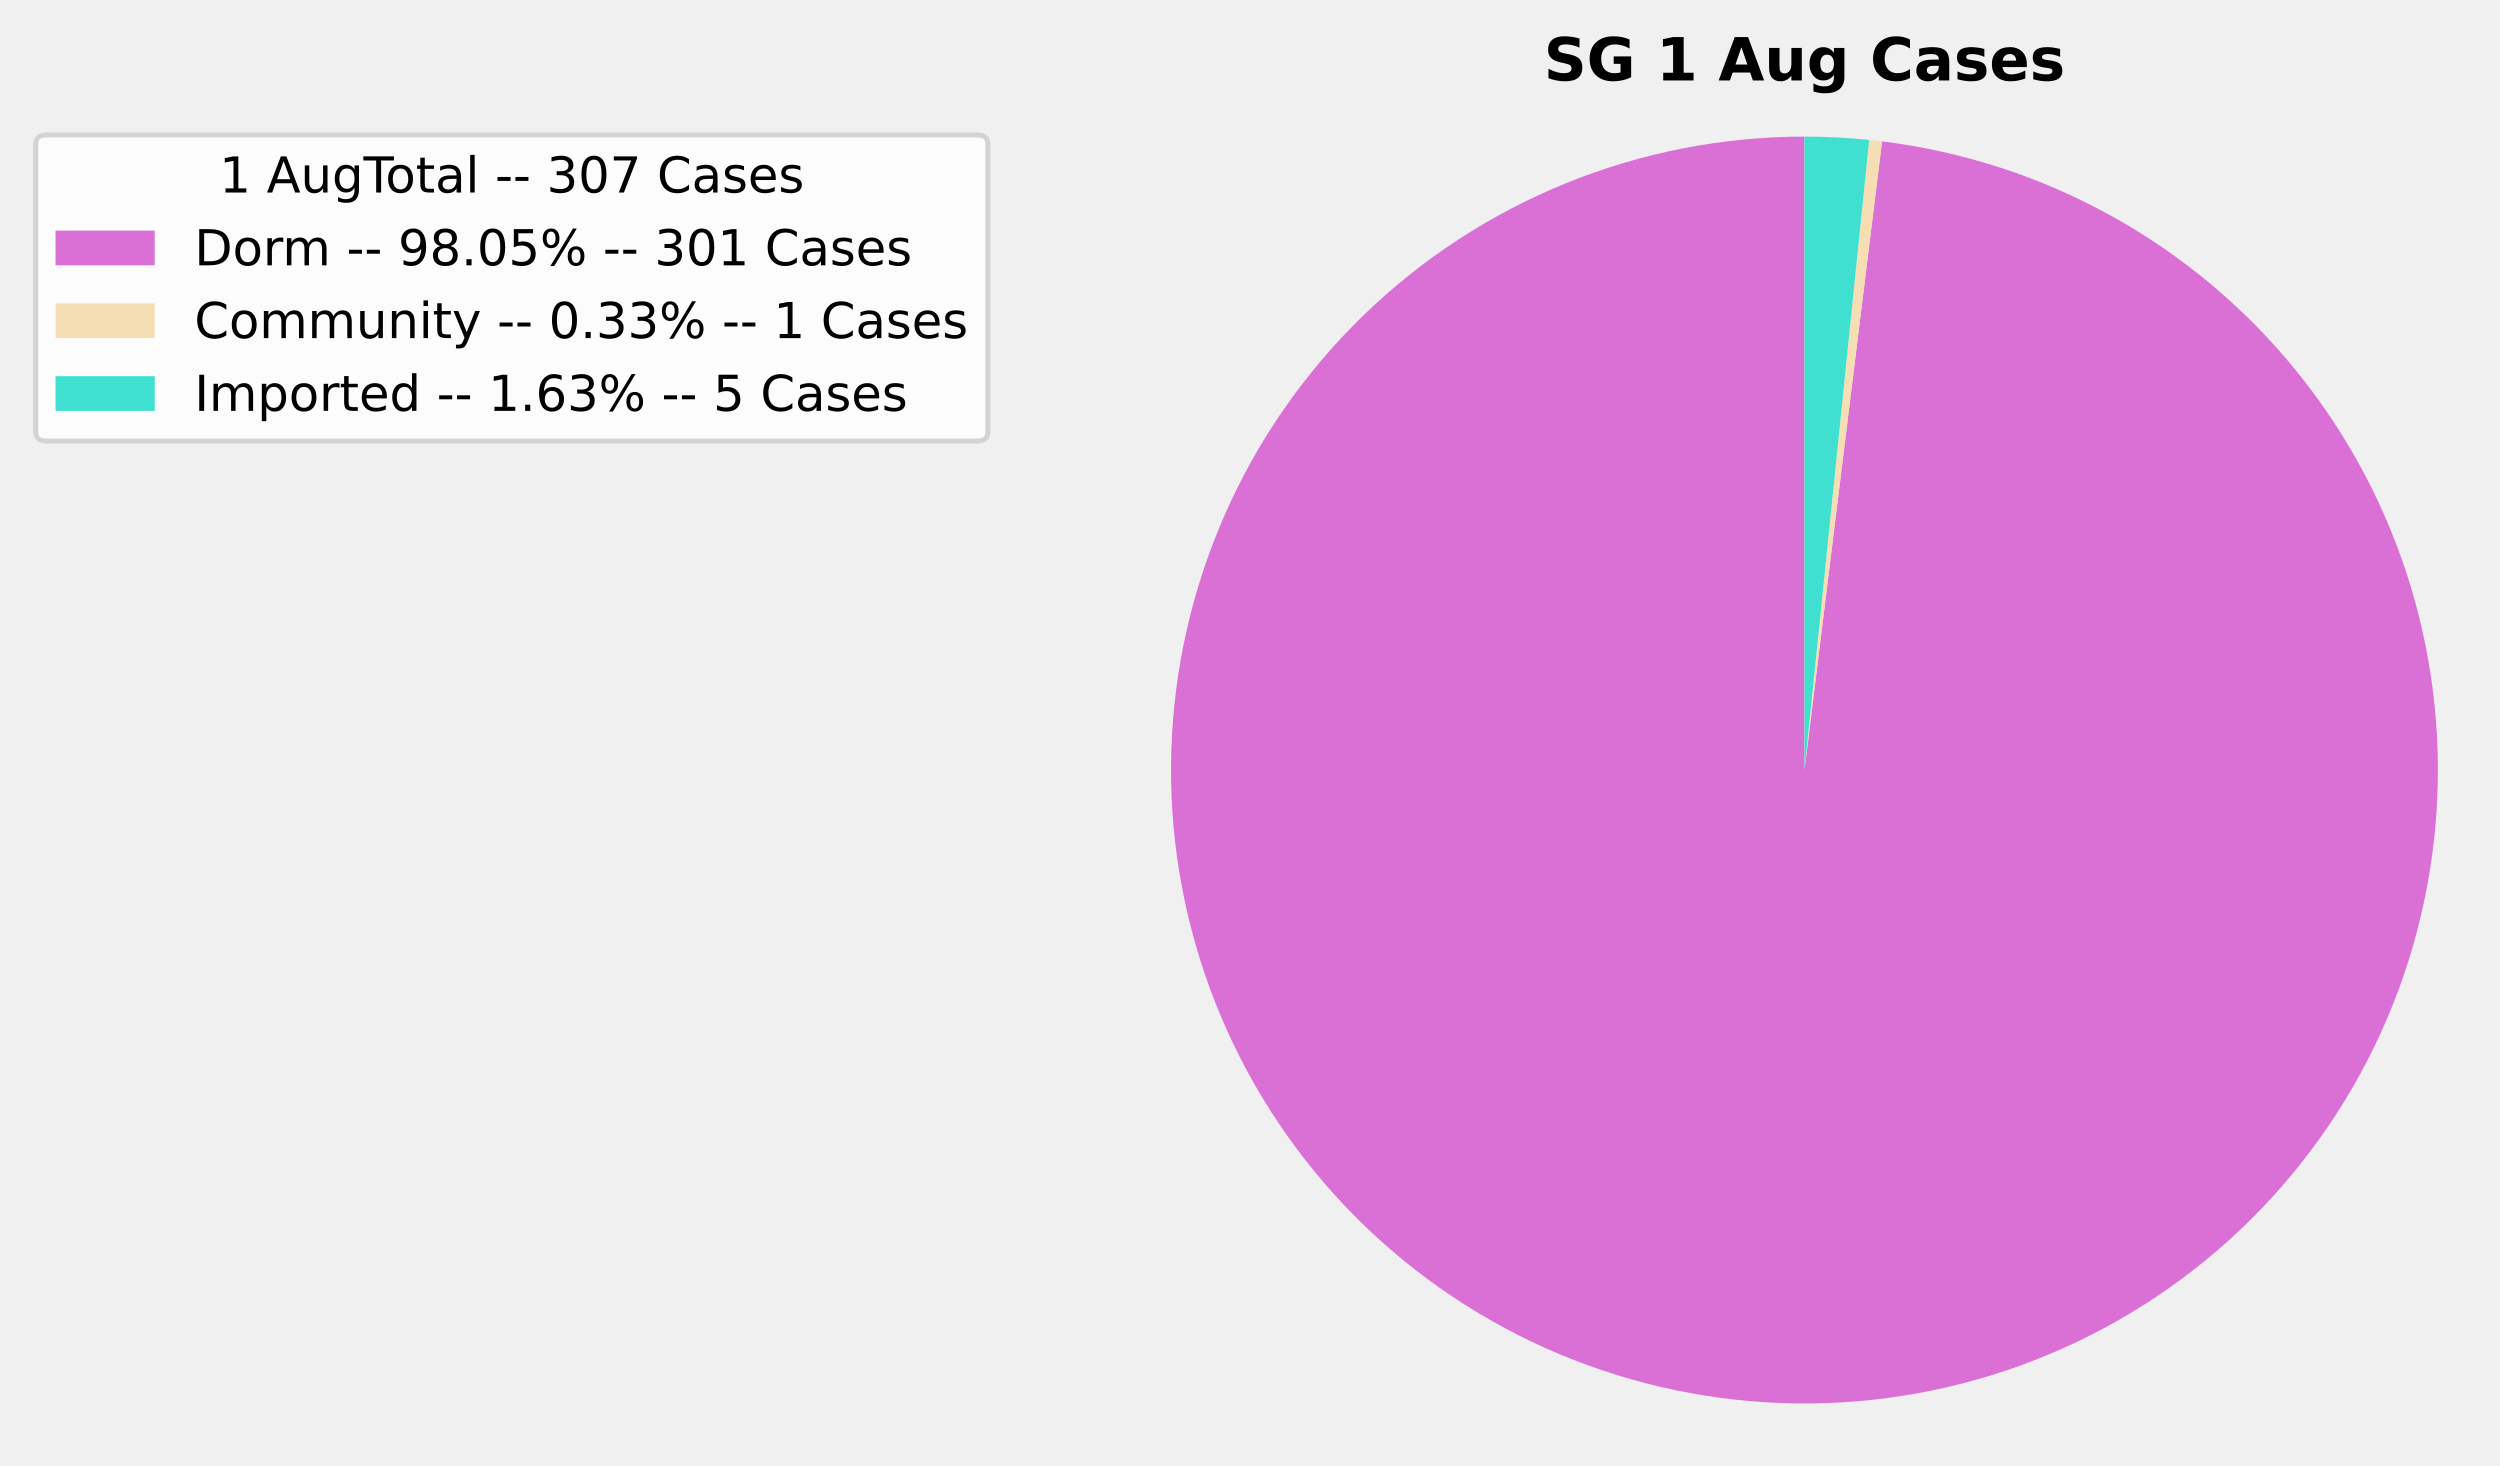
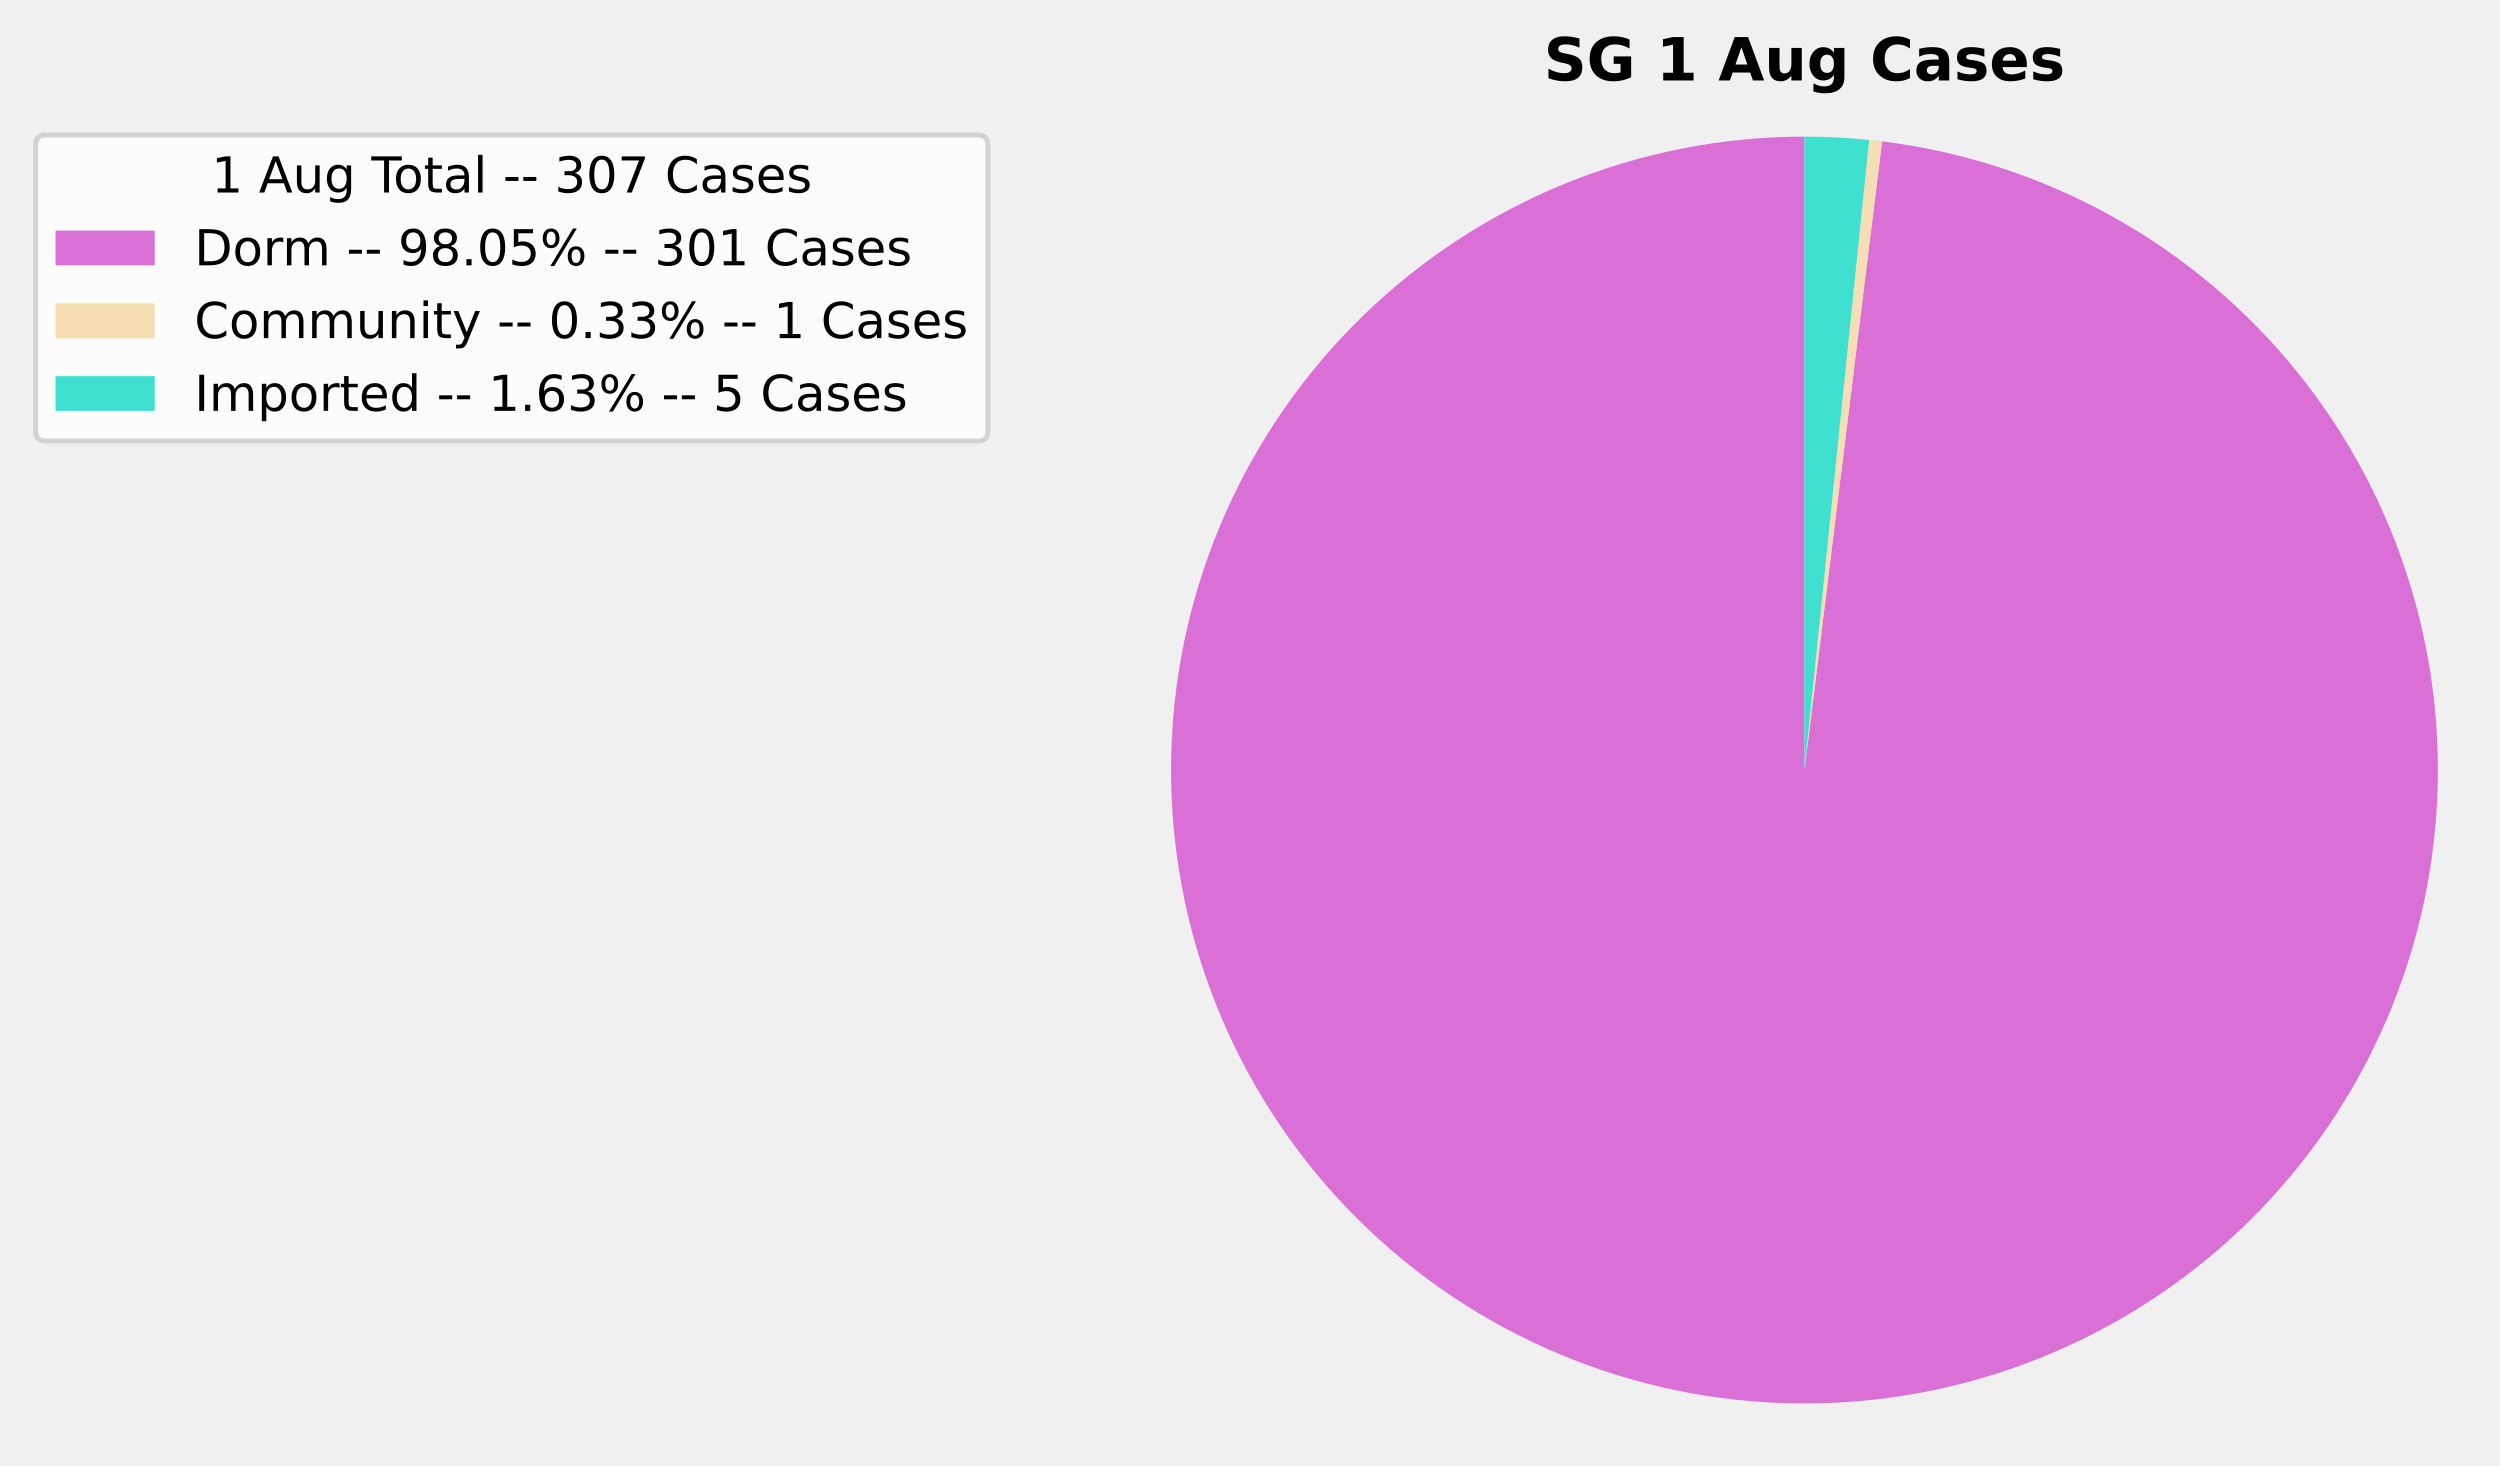
<svg xmlns="http://www.w3.org/2000/svg" xmlns:xlink="http://www.w3.org/1999/xlink" height="295.536pt" version="1.1" viewBox="0 0 504.133 295.536" width="504.133pt">
  <defs>
    <style type="text/css">
*{stroke-linecap:butt;stroke-linejoin:round;}
  </style>
  </defs>
  <g id="figure_1">
    <g id="patch_1">
      <path d="M -0 295.536  L 504.133 295.536  L 504.133 0  L -0 0  z " style="fill:none;" />
    </g>
    <g id="axes_1">
      <g id="patch_2">
        <path d="M 363.877 27.547  C 347.433 27.547 331.142 30.722 315.902 36.898  C 300.662 43.074 286.757 52.135 274.952 63.583  C 263.147 75.031 253.664 88.651 247.023 103.695  C 240.382 118.738 236.708 134.923 236.203 151.36  C 235.698 167.796 238.372 184.176 244.078 199.599  C 249.783 215.021 258.413 229.198 269.493 241.348  C 280.573 253.499 293.896 263.396 308.729 270.496  C 323.561 277.595 339.626 281.764 356.039 282.773  C 372.452 283.782 388.906 281.613 404.497 276.383  C 420.087 271.154 434.522 262.963 447.007 252.261  C 459.492 241.559 469.794 228.546 477.345 213.939  C 484.897 199.331 489.557 183.402 491.069 167.028  C 492.581 150.654 490.918 134.14 486.169 118.397  C 481.421 102.653 473.677 87.974 463.363 75.166  C 453.05 62.359 440.359 51.662 425.99 43.666  C 411.622 35.67 395.843 30.523 379.523 28.508  L 363.877 155.28  L 363.877 27.547  z " style="fill:#da70d6;" />
      </g>
      <g id="patch_3">
        <path d="M 379.523 28.508  C 379.09 28.455 378.658 28.404 378.225 28.355  C 377.792 28.306 377.358 28.259 376.925 28.215  L 363.877 155.28  L 379.523 28.508  z " style="fill:#f5deb3;" />
      </g>
      <g id="patch_4">
        <path d="M 376.925 28.215  C 374.758 27.992 372.585 27.825 370.409 27.714  C 368.234 27.602 366.055 27.547 363.877 27.547  L 363.877 155.28  L 376.925 28.215  z " style="fill:#40e0d0;" />
      </g>
      <g id="matplotlib.axis_1" />
      <g id="matplotlib.axis_2" />
      <g id="text_1">
        <defs>
          <path d="M 59.906 70.609  L 59.906 55.172  Q 53.906 57.859 48.188 59.219  Q 42.484 60.594 37.406 60.594  Q 30.672 60.594 27.438 58.734  Q 24.219 56.891 24.219 52.984  Q 24.219 50.047 26.391 48.406  Q 28.562 46.781 34.281 45.609  L 42.281 44  Q 54.438 41.547 59.562 36.562  Q 64.703 31.594 64.703 22.406  Q 64.703 10.359 57.547 4.469  Q 50.391 -1.422 35.688 -1.422  Q 28.766 -1.422 21.781 -0.094  Q 14.797 1.219 7.812 3.812  L 7.812 19.672  Q 14.797 15.969 21.312 14.078  Q 27.828 12.203 33.891 12.203  Q 40.047 12.203 43.312 14.25  Q 46.578 16.312 46.578 20.125  Q 46.578 23.531 44.359 25.391  Q 42.141 27.25 35.5 28.719  L 28.219 30.328  Q 17.281 32.672 12.219 37.797  Q 7.172 42.922 7.172 51.609  Q 7.172 62.5 14.203 68.359  Q 21.234 74.219 34.422 74.219  Q 40.438 74.219 46.781 73.312  Q 53.125 72.406 59.906 70.609  z " id="DejaVuSans-Bold-83" />
          <path d="M 74.703 5.422  Q 67.672 2 60.109 0.281  Q 52.547 -1.422 44.484 -1.422  Q 26.266 -1.422 15.625 8.766  Q 4.984 18.953 4.984 36.375  Q 4.984 54 15.812 64.109  Q 26.656 74.219 45.516 74.219  Q 52.781 74.219 59.438 72.844  Q 66.109 71.484 72.016 68.797  L 72.016 53.719  Q 65.922 57.172 59.891 58.875  Q 53.859 60.594 47.797 60.594  Q 36.578 60.594 30.5 54.312  Q 24.422 48.047 24.422 36.375  Q 24.422 24.812 30.281 18.5  Q 36.141 12.203 46.922 12.203  Q 49.859 12.203 52.375 12.562  Q 54.891 12.938 56.891 13.719  L 56.891 27.875  L 45.406 27.875  L 45.406 40.484  L 74.703 40.484  z " id="DejaVuSans-Bold-71" />
          <path id="DejaVuSans-Bold-32" />
          <path d="M 11.719 12.984  L 28.328 12.984  L 28.328 60.109  L 11.281 56.594  L 11.281 69.391  L 28.219 72.906  L 46.094 72.906  L 46.094 12.984  L 62.703 12.984  L 62.703 0  L 11.719 0  z " id="DejaVuSans-Bold-49" />
          <path d="M 53.422 13.281  L 24.031 13.281  L 19.391 0  L 0.484 0  L 27.484 72.906  L 49.906 72.906  L 76.906 0  L 58.016 0  z M 28.719 26.812  L 48.688 26.812  L 38.719 55.812  z " id="DejaVuSans-Bold-65" />
          <path d="M 7.812 21.297  L 7.812 54.688  L 25.391 54.688  L 25.391 49.219  Q 25.391 44.781 25.344 38.062  Q 25.297 31.344 25.297 29.109  Q 25.297 22.516 25.641 19.609  Q 25.984 16.703 26.812 15.375  Q 27.875 13.672 29.609 12.734  Q 31.344 11.812 33.594 11.812  Q 39.062 11.812 42.188 16.016  Q 45.312 20.219 45.312 27.688  L 45.312 54.688  L 62.797 54.688  L 62.797 0  L 45.312 0  L 45.312 7.906  Q 41.359 3.125 36.938 0.844  Q 32.516 -1.422 27.203 -1.422  Q 17.719 -1.422 12.766 4.391  Q 7.812 10.203 7.812 21.297  z " id="DejaVuSans-Bold-117" />
          <path d="M 45.609 9.281  Q 42 4.5 37.641 2.25  Q 33.297 0 27.594 0  Q 17.578 0 11.031 7.875  Q 4.5 15.766 4.5 27.984  Q 4.5 40.234 11.031 48.062  Q 17.578 55.906 27.594 55.906  Q 33.297 55.906 37.641 53.656  Q 42 51.422 45.609 46.578  L 45.609 54.688  L 63.188 54.688  L 63.188 5.516  Q 63.188 -7.672 54.859 -14.625  Q 46.531 -21.578 30.719 -21.578  Q 25.594 -21.578 20.797 -20.797  Q 16.016 -20.016 11.188 -18.406  L 11.188 -4.781  Q 15.766 -7.422 20.156 -8.719  Q 24.562 -10.016 29 -10.016  Q 37.594 -10.016 41.594 -6.25  Q 45.609 -2.484 45.609 5.516  z M 34.078 43.312  Q 28.656 43.312 25.625 39.297  Q 22.609 35.297 22.609 27.984  Q 22.609 20.453 25.531 16.578  Q 28.469 12.703 34.078 12.703  Q 39.547 12.703 42.578 16.703  Q 45.609 20.703 45.609 27.984  Q 45.609 35.297 42.578 39.297  Q 39.547 43.312 34.078 43.312  z " id="DejaVuSans-Bold-103" />
          <path d="M 67 4  Q 61.812 1.312 56.203 -0.047  Q 50.594 -1.422 44.484 -1.422  Q 26.266 -1.422 15.625 8.766  Q 4.984 18.953 4.984 36.375  Q 4.984 53.859 15.625 64.031  Q 26.266 74.219 44.484 74.219  Q 50.594 74.219 56.203 72.844  Q 61.812 71.484 67 68.797  L 67 53.719  Q 61.766 57.281 56.688 58.938  Q 51.609 60.594 46 60.594  Q 35.938 60.594 30.172 54.141  Q 24.422 47.703 24.422 36.375  Q 24.422 25.094 30.172 18.641  Q 35.938 12.203 46 12.203  Q 51.609 12.203 56.688 13.859  Q 61.766 15.531 67 19.094  z " id="DejaVuSans-Bold-67" />
          <path d="M 32.906 24.609  Q 27.438 24.609 24.672 22.75  Q 21.922 20.906 21.922 17.281  Q 21.922 13.969 24.141 12.078  Q 26.375 10.203 30.328 10.203  Q 35.25 10.203 38.625 13.734  Q 42 17.281 42 22.609  L 42 24.609  z M 59.625 31.203  L 59.625 0  L 42 0  L 42 8.109  Q 38.484 3.125 34.078 0.844  Q 29.688 -1.422 23.391 -1.422  Q 14.891 -1.422 9.594 3.531  Q 4.297 8.5 4.297 16.406  Q 4.297 26.031 10.906 30.516  Q 17.531 35.016 31.688 35.016  L 42 35.016  L 42 36.375  Q 42 40.531 38.719 42.453  Q 35.453 44.391 28.516 44.391  Q 22.906 44.391 18.062 43.266  Q 13.234 42.141 9.078 39.891  L 9.078 53.219  Q 14.703 54.594 20.359 55.297  Q 26.031 56 31.688 56  Q 46.484 56 53.047 50.172  Q 59.625 44.344 59.625 31.203  z " id="DejaVuSans-Bold-97" />
          <path d="M 51.125 52.984  L 51.125 39.703  Q 45.516 42.047 40.281 43.219  Q 35.062 44.391 30.422 44.391  Q 25.438 44.391 23.016 43.141  Q 20.609 41.891 20.609 39.312  Q 20.609 37.203 22.438 36.078  Q 24.266 34.969 29 34.422  L 32.078 33.984  Q 45.516 32.281 50.141 28.375  Q 54.781 24.469 54.781 16.109  Q 54.781 7.375 48.328 2.969  Q 41.891 -1.422 29.109 -1.422  Q 23.688 -1.422 17.891 -0.562  Q 12.109 0.297 6 2  L 6 15.281  Q 11.234 12.75 16.719 11.469  Q 22.219 10.203 27.875 10.203  Q 33.016 10.203 35.594 11.609  Q 38.188 13.031 38.188 15.828  Q 38.188 18.172 36.406 19.312  Q 34.625 20.453 29.297 21.094  L 26.219 21.484  Q 14.547 22.953 9.859 26.906  Q 5.172 30.859 5.172 38.922  Q 5.172 47.609 11.125 51.797  Q 17.094 56 29.391 56  Q 34.234 56 39.547 55.266  Q 44.875 54.547 51.125 52.984  z " id="DejaVuSans-Bold-115" />
          <path d="M 62.984 27.484  L 62.984 22.516  L 22.125 22.516  Q 22.75 16.359 26.562 13.281  Q 30.375 10.203 37.203 10.203  Q 42.719 10.203 48.5 11.844  Q 54.297 13.484 60.406 16.797  L 60.406 3.328  Q 54.203 0.984 48 -0.219  Q 41.797 -1.422 35.594 -1.422  Q 20.75 -1.422 12.516 6.125  Q 4.297 13.672 4.297 27.297  Q 4.297 40.672 12.375 48.328  Q 20.453 56 34.625 56  Q 47.516 56 55.25 48.234  Q 62.984 40.484 62.984 27.484  z M 45.016 33.297  Q 45.016 38.281 42.109 41.328  Q 39.203 44.391 34.516 44.391  Q 29.438 44.391 26.266 41.531  Q 23.094 38.672 22.312 33.297  z " id="DejaVuSans-Bold-101" />
        </defs>
        <g transform="translate(311.3166 16.22437)scale(0.12 -0.12)">
          <use xlink:href="#DejaVuSans-Bold-83" />
          <use x="72.021" xlink:href="#DejaVuSans-Bold-71" />
          <use x="154.102" xlink:href="#DejaVuSans-Bold-32" />
          <use x="188.916" xlink:href="#DejaVuSans-Bold-49" />
          <use x="258.496" xlink:href="#DejaVuSans-Bold-32" />
          <use x="293.311" xlink:href="#DejaVuSans-Bold-65" />
          <use x="370.703" xlink:href="#DejaVuSans-Bold-117" />
          <use x="441.895" xlink:href="#DejaVuSans-Bold-103" />
          <use x="513.477" xlink:href="#DejaVuSans-Bold-32" />
          <use x="548.291" xlink:href="#DejaVuSans-Bold-67" />
          <use x="621.68" xlink:href="#DejaVuSans-Bold-97" />
          <use x="689.16" xlink:href="#DejaVuSans-Bold-115" />
          <use x="748.682" xlink:href="#DejaVuSans-Bold-101" />
          <use x="816.504" xlink:href="#DejaVuSans-Bold-115" />
        </g>
      </g>
      <g id="legend_1">
        <g id="patch_5">
          <path d="M 9.2 88.937  L 197.209 88.937  Q 199.209 88.937 199.209 86.937  L 199.209 29.224  Q 199.209 27.224 197.209 27.224  L 9.2 27.224  Q 7.2 27.224 7.2 29.224  L 7.2 86.937  Q 7.2 88.937 9.2 88.937  z " style="fill:#ffffff;opacity:0.8;stroke:#cccccc;stroke-linejoin:miter;" />
        </g>
        <g id="text_2">
          <defs>
            <path d="M 12.406 8.297  L 28.516 8.297  L 28.516 63.922  L 10.984 60.406  L 10.984 69.391  L 28.422 72.906  L 38.281 72.906  L 38.281 8.297  L 54.391 8.297  L 54.391 0  L 12.406 0  z " id="DejaVuSans-49" />
            <path id="DejaVuSans-32" />
            <path d="M 34.188 63.188  L 20.797 26.906  L 47.609 26.906  z M 28.609 72.906  L 39.797 72.906  L 67.578 0  L 57.328 0  L 50.688 18.703  L 17.828 18.703  L 11.188 0  L 0.781 0  z " id="DejaVuSans-65" />
            <path d="M 8.5 21.578  L 8.5 54.688  L 17.484 54.688  L 17.484 21.922  Q 17.484 14.156 20.5 10.266  Q 23.531 6.391 29.594 6.391  Q 36.859 6.391 41.078 11.031  Q 45.312 15.672 45.312 23.688  L 45.312 54.688  L 54.297 54.688  L 54.297 0  L 45.312 0  L 45.312 8.406  Q 42.047 3.422 37.719 1  Q 33.406 -1.422 27.688 -1.422  Q 18.266 -1.422 13.375 4.438  Q 8.5 10.297 8.5 21.578  z M 31.109 56  z " id="DejaVuSans-117" />
            <path d="M 45.406 27.984  Q 45.406 37.75 41.375 43.109  Q 37.359 48.484 30.078 48.484  Q 22.859 48.484 18.828 43.109  Q 14.797 37.75 14.797 27.984  Q 14.797 18.266 18.828 12.891  Q 22.859 7.516 30.078 7.516  Q 37.359 7.516 41.375 12.891  Q 45.406 18.266 45.406 27.984  z M 54.391 6.781  Q 54.391 -7.172 48.188 -13.984  Q 42 -20.797 29.203 -20.797  Q 24.469 -20.797 20.266 -20.094  Q 16.062 -19.391 12.109 -17.922  L 12.109 -9.188  Q 16.062 -11.328 19.922 -12.344  Q 23.781 -13.375 27.781 -13.375  Q 36.625 -13.375 41.016 -8.766  Q 45.406 -4.156 45.406 5.172  L 45.406 9.625  Q 42.625 4.781 38.281 2.391  Q 33.938 0 27.875 0  Q 17.828 0 11.672 7.656  Q 5.516 15.328 5.516 27.984  Q 5.516 40.672 11.672 48.328  Q 17.828 56 27.875 56  Q 33.938 56 38.281 53.609  Q 42.625 51.219 45.406 46.391  L 45.406 54.688  L 54.391 54.688  z " id="DejaVuSans-103" />
            <path d="M -0.297 72.906  L 61.375 72.906  L 61.375 64.594  L 35.5 64.594  L 35.5 0  L 25.594 0  L 25.594 64.594  L -0.297 64.594  z " id="DejaVuSans-84" />
            <path d="M 30.609 48.391  Q 23.391 48.391 19.188 42.75  Q 14.984 37.109 14.984 27.297  Q 14.984 17.484 19.156 11.844  Q 23.344 6.203 30.609 6.203  Q 37.797 6.203 41.984 11.859  Q 46.188 17.531 46.188 27.297  Q 46.188 37.016 41.984 42.703  Q 37.797 48.391 30.609 48.391  z M 30.609 56  Q 42.328 56 49.016 48.375  Q 55.719 40.766 55.719 27.297  Q 55.719 13.875 49.016 6.219  Q 42.328 -1.422 30.609 -1.422  Q 18.844 -1.422 12.172 6.219  Q 5.516 13.875 5.516 27.297  Q 5.516 40.766 12.172 48.375  Q 18.844 56 30.609 56  z " id="DejaVuSans-111" />
            <path d="M 18.312 70.219  L 18.312 54.688  L 36.812 54.688  L 36.812 47.703  L 18.312 47.703  L 18.312 18.016  Q 18.312 11.328 20.141 9.422  Q 21.969 7.516 27.594 7.516  L 36.812 7.516  L 36.812 0  L 27.594 0  Q 17.188 0 13.234 3.875  Q 9.281 7.766 9.281 18.016  L 9.281 47.703  L 2.688 47.703  L 2.688 54.688  L 9.281 54.688  L 9.281 70.219  z " id="DejaVuSans-116" />
            <path d="M 34.281 27.484  Q 23.391 27.484 19.188 25  Q 14.984 22.516 14.984 16.5  Q 14.984 11.719 18.141 8.906  Q 21.297 6.109 26.703 6.109  Q 34.188 6.109 38.703 11.406  Q 43.219 16.703 43.219 25.484  L 43.219 27.484  z M 52.203 31.203  L 52.203 0  L 43.219 0  L 43.219 8.297  Q 40.141 3.328 35.547 0.953  Q 30.953 -1.422 24.312 -1.422  Q 15.922 -1.422 10.953 3.297  Q 6 8.016 6 15.922  Q 6 25.141 12.172 29.828  Q 18.359 34.516 30.609 34.516  L 43.219 34.516  L 43.219 35.406  Q 43.219 41.609 39.141 45  Q 35.062 48.391 27.688 48.391  Q 23 48.391 18.547 47.266  Q 14.109 46.141 10.016 43.891  L 10.016 52.203  Q 14.938 54.109 19.578 55.047  Q 24.219 56 28.609 56  Q 40.484 56 46.344 49.844  Q 52.203 43.703 52.203 31.203  z " id="DejaVuSans-97" />
            <path d="M 9.422 75.984  L 18.406 75.984  L 18.406 0  L 9.422 0  z " id="DejaVuSans-108" />
            <path d="M 4.891 31.391  L 31.203 31.391  L 31.203 23.391  L 4.891 23.391  z " id="DejaVuSans-45" />
            <path d="M 40.578 39.312  Q 47.656 37.797 51.625 33  Q 55.609 28.219 55.609 21.188  Q 55.609 10.406 48.188 4.484  Q 40.766 -1.422 27.094 -1.422  Q 22.516 -1.422 17.656 -0.516  Q 12.797 0.391 7.625 2.203  L 7.625 11.719  Q 11.719 9.328 16.594 8.109  Q 21.484 6.891 26.812 6.891  Q 36.078 6.891 40.938 10.547  Q 45.797 14.203 45.797 21.188  Q 45.797 27.641 41.281 31.266  Q 36.766 34.906 28.719 34.906  L 20.219 34.906  L 20.219 43.016  L 29.109 43.016  Q 36.375 43.016 40.234 45.922  Q 44.094 48.828 44.094 54.297  Q 44.094 59.906 40.109 62.906  Q 36.141 65.922 28.719 65.922  Q 24.656 65.922 20.016 65.031  Q 15.375 64.156 9.812 62.312  L 9.812 71.094  Q 15.438 72.656 20.344 73.438  Q 25.25 74.219 29.594 74.219  Q 40.828 74.219 47.359 69.109  Q 53.906 64.016 53.906 55.328  Q 53.906 49.266 50.438 45.094  Q 46.969 40.922 40.578 39.312  z " id="DejaVuSans-51" />
            <path d="M 31.781 66.406  Q 24.172 66.406 20.328 58.906  Q 16.5 51.422 16.5 36.375  Q 16.5 21.391 20.328 13.891  Q 24.172 6.391 31.781 6.391  Q 39.453 6.391 43.281 13.891  Q 47.125 21.391 47.125 36.375  Q 47.125 51.422 43.281 58.906  Q 39.453 66.406 31.781 66.406  z M 31.781 74.219  Q 44.047 74.219 50.516 64.516  Q 56.984 54.828 56.984 36.375  Q 56.984 17.969 50.516 8.266  Q 44.047 -1.422 31.781 -1.422  Q 19.531 -1.422 13.062 8.266  Q 6.594 17.969 6.594 36.375  Q 6.594 54.828 13.062 64.516  Q 19.531 74.219 31.781 74.219  z " id="DejaVuSans-48" />
            <path d="M 8.203 72.906  L 55.078 72.906  L 55.078 68.703  L 28.609 0  L 18.312 0  L 43.219 64.594  L 8.203 64.594  z " id="DejaVuSans-55" />
            <path d="M 64.406 67.281  L 64.406 56.891  Q 59.422 61.531 53.781 63.812  Q 48.141 66.109 41.797 66.109  Q 29.297 66.109 22.656 58.469  Q 16.016 50.828 16.016 36.375  Q 16.016 21.969 22.656 14.328  Q 29.297 6.688 41.797 6.688  Q 48.141 6.688 53.781 8.984  Q 59.422 11.281 64.406 15.922  L 64.406 5.609  Q 59.234 2.094 53.438 0.328  Q 47.656 -1.422 41.219 -1.422  Q 24.656 -1.422 15.125 8.703  Q 5.609 18.844 5.609 36.375  Q 5.609 53.953 15.125 64.078  Q 24.656 74.219 41.219 74.219  Q 47.75 74.219 53.531 72.484  Q 59.328 70.75 64.406 67.281  z " id="DejaVuSans-67" />
            <path d="M 44.281 53.078  L 44.281 44.578  Q 40.484 46.531 36.375 47.5  Q 32.281 48.484 27.875 48.484  Q 21.188 48.484 17.844 46.438  Q 14.5 44.391 14.5 40.281  Q 14.5 37.156 16.891 35.375  Q 19.281 33.594 26.516 31.984  L 29.594 31.297  Q 39.156 29.25 43.188 25.516  Q 47.219 21.781 47.219 15.094  Q 47.219 7.469 41.188 3.016  Q 35.156 -1.422 24.609 -1.422  Q 20.219 -1.422 15.453 -0.562  Q 10.688 0.297 5.422 2  L 5.422 11.281  Q 10.406 8.688 15.234 7.391  Q 20.062 6.109 24.812 6.109  Q 31.156 6.109 34.562 8.281  Q 37.984 10.453 37.984 14.406  Q 37.984 18.062 35.516 20.016  Q 33.062 21.969 24.703 23.781  L 21.578 24.516  Q 13.234 26.266 9.516 29.906  Q 5.812 33.547 5.812 39.891  Q 5.812 47.609 11.281 51.797  Q 16.75 56 26.812 56  Q 31.781 56 36.172 55.266  Q 40.578 54.547 44.281 53.078  z " id="DejaVuSans-115" />
            <path d="M 56.203 29.594  L 56.203 25.203  L 14.891 25.203  Q 15.484 15.922 20.484 11.062  Q 25.484 6.203 34.422 6.203  Q 39.594 6.203 44.453 7.469  Q 49.312 8.734 54.109 11.281  L 54.109 2.781  Q 49.266 0.734 44.188 -0.344  Q 39.109 -1.422 33.891 -1.422  Q 20.797 -1.422 13.156 6.188  Q 5.516 13.812 5.516 26.812  Q 5.516 40.234 12.766 48.109  Q 20.016 56 32.328 56  Q 43.359 56 49.781 48.891  Q 56.203 41.797 56.203 29.594  z M 47.219 32.234  Q 47.125 39.594 43.094 43.984  Q 39.062 48.391 32.422 48.391  Q 24.906 48.391 20.391 44.141  Q 15.875 39.891 15.188 32.172  z " id="DejaVuSans-101" />
          </defs>
-           <g transform="translate(44.23438 38.82281)scale(0.1 -0.1)">
+           <g transform="translate(42.64531 38.82281)scale(0.1 -0.1)">
            <use xlink:href="#DejaVuSans-49" />
            <use x="63.623" xlink:href="#DejaVuSans-32" />
            <use x="95.41" xlink:href="#DejaVuSans-65" />
            <use x="163.818" xlink:href="#DejaVuSans-117" />
            <use x="227.197" xlink:href="#DejaVuSans-103" />
-             <use x="290.674" xlink:href="#DejaVuSans-84" />
-             <use x="334.758" xlink:href="#DejaVuSans-111" />
-             <use x="395.939" xlink:href="#DejaVuSans-116" />
-             <use x="435.148" xlink:href="#DejaVuSans-97" />
-             <use x="496.428" xlink:href="#DejaVuSans-108" />
-             <use x="524.211" xlink:href="#DejaVuSans-32" />
-             <use x="555.998" xlink:href="#DejaVuSans-45" />
-             <use x="592.082" xlink:href="#DejaVuSans-45" />
-             <use x="628.166" xlink:href="#DejaVuSans-32" />
-             <use x="659.953" xlink:href="#DejaVuSans-51" />
-             <use x="723.576" xlink:href="#DejaVuSans-48" />
-             <use x="787.199" xlink:href="#DejaVuSans-55" />
-             <use x="850.822" xlink:href="#DejaVuSans-32" />
-             <use x="882.609" xlink:href="#DejaVuSans-67" />
-             <use x="952.434" xlink:href="#DejaVuSans-97" />
-             <use x="1013.713" xlink:href="#DejaVuSans-115" />
-             <use x="1065.812" xlink:href="#DejaVuSans-101" />
-             <use x="1127.336" xlink:href="#DejaVuSans-115" />
+             <use x="290.674" xlink:href="#DejaVuSans-32" />
+             <use x="322.461" xlink:href="#DejaVuSans-84" />
+             <use x="366.545" xlink:href="#DejaVuSans-111" />
+             <use x="427.727" xlink:href="#DejaVuSans-116" />
+             <use x="466.936" xlink:href="#DejaVuSans-97" />
+             <use x="528.215" xlink:href="#DejaVuSans-108" />
+             <use x="555.998" xlink:href="#DejaVuSans-32" />
+             <use x="587.785" xlink:href="#DejaVuSans-45" />
+             <use x="623.869" xlink:href="#DejaVuSans-45" />
+             <use x="659.953" xlink:href="#DejaVuSans-32" />
+             <use x="691.74" xlink:href="#DejaVuSans-51" />
+             <use x="755.363" xlink:href="#DejaVuSans-48" />
+             <use x="818.986" xlink:href="#DejaVuSans-55" />
+             <use x="882.609" xlink:href="#DejaVuSans-32" />
+             <use x="914.396" xlink:href="#DejaVuSans-67" />
+             <use x="984.221" xlink:href="#DejaVuSans-97" />
+             <use x="1045.5" xlink:href="#DejaVuSans-115" />
+             <use x="1097.6" xlink:href="#DejaVuSans-101" />
+             <use x="1159.123" xlink:href="#DejaVuSans-115" />
          </g>
        </g>
        <g id="patch_6">
          <path d="M 11.2 53.501  L 31.2 53.501  L 31.2 46.501  L 11.2 46.501  z " style="fill:#da70d6;" />
        </g>
        <g id="text_3">
          <defs>
            <path d="M 19.672 64.797  L 19.672 8.109  L 31.594 8.109  Q 46.688 8.109 53.688 14.938  Q 60.688 21.781 60.688 36.531  Q 60.688 51.172 53.688 57.984  Q 46.688 64.797 31.594 64.797  z M 9.812 72.906  L 30.078 72.906  Q 51.266 72.906 61.172 64.094  Q 71.094 55.281 71.094 36.531  Q 71.094 17.672 61.125 8.828  Q 51.172 0 30.078 0  L 9.812 0  z " id="DejaVuSans-68" />
            <path d="M 41.109 46.297  Q 39.594 47.172 37.812 47.578  Q 36.031 48 33.891 48  Q 26.266 48 22.188 43.047  Q 18.109 38.094 18.109 28.812  L 18.109 0  L 9.078 0  L 9.078 54.688  L 18.109 54.688  L 18.109 46.188  Q 20.953 51.172 25.484 53.578  Q 30.031 56 36.531 56  Q 37.453 56 38.578 55.875  Q 39.703 55.766 41.062 55.516  z " id="DejaVuSans-114" />
            <path d="M 52 44.188  Q 55.375 50.25 60.062 53.125  Q 64.75 56 71.094 56  Q 79.641 56 84.281 50.016  Q 88.922 44.047 88.922 33.016  L 88.922 0  L 79.891 0  L 79.891 32.719  Q 79.891 40.578 77.094 44.375  Q 74.312 48.188 68.609 48.188  Q 61.625 48.188 57.562 43.547  Q 53.516 38.922 53.516 30.906  L 53.516 0  L 44.484 0  L 44.484 32.719  Q 44.484 40.625 41.703 44.406  Q 38.922 48.188 33.109 48.188  Q 26.219 48.188 22.156 43.531  Q 18.109 38.875 18.109 30.906  L 18.109 0  L 9.078 0  L 9.078 54.688  L 18.109 54.688  L 18.109 46.188  Q 21.188 51.219 25.484 53.609  Q 29.781 56 35.688 56  Q 41.656 56 45.828 52.969  Q 50 49.953 52 44.188  z " id="DejaVuSans-109" />
            <path d="M 10.984 1.516  L 10.984 10.5  Q 14.703 8.734 18.5 7.812  Q 22.312 6.891 25.984 6.891  Q 35.75 6.891 40.891 13.453  Q 46.047 20.016 46.781 33.406  Q 43.953 29.203 39.594 26.953  Q 35.25 24.703 29.984 24.703  Q 19.047 24.703 12.672 31.312  Q 6.297 37.938 6.297 49.422  Q 6.297 60.641 12.938 67.422  Q 19.578 74.219 30.609 74.219  Q 43.266 74.219 49.922 64.516  Q 56.594 54.828 56.594 36.375  Q 56.594 19.141 48.406 8.859  Q 40.234 -1.422 26.422 -1.422  Q 22.703 -1.422 18.891 -0.688  Q 15.094 0.047 10.984 1.516  z M 30.609 32.422  Q 37.25 32.422 41.125 36.953  Q 45.016 41.5 45.016 49.422  Q 45.016 57.281 41.125 61.844  Q 37.25 66.406 30.609 66.406  Q 23.969 66.406 20.094 61.844  Q 16.219 57.281 16.219 49.422  Q 16.219 41.5 20.094 36.953  Q 23.969 32.422 30.609 32.422  z " id="DejaVuSans-57" />
            <path d="M 31.781 34.625  Q 24.75 34.625 20.719 30.859  Q 16.703 27.094 16.703 20.516  Q 16.703 13.922 20.719 10.156  Q 24.75 6.391 31.781 6.391  Q 38.812 6.391 42.859 10.172  Q 46.922 13.969 46.922 20.516  Q 46.922 27.094 42.891 30.859  Q 38.875 34.625 31.781 34.625  z M 21.922 38.812  Q 15.578 40.375 12.031 44.719  Q 8.5 49.078 8.5 55.328  Q 8.5 64.062 14.719 69.141  Q 20.953 74.219 31.781 74.219  Q 42.672 74.219 48.875 69.141  Q 55.078 64.062 55.078 55.328  Q 55.078 49.078 51.531 44.719  Q 48 40.375 41.703 38.812  Q 48.828 37.156 52.797 32.312  Q 56.781 27.484 56.781 20.516  Q 56.781 9.906 50.312 4.234  Q 43.844 -1.422 31.781 -1.422  Q 19.734 -1.422 13.25 4.234  Q 6.781 9.906 6.781 20.516  Q 6.781 27.484 10.781 32.312  Q 14.797 37.156 21.922 38.812  z M 18.312 54.391  Q 18.312 48.734 21.844 45.562  Q 25.391 42.391 31.781 42.391  Q 38.141 42.391 41.719 45.562  Q 45.312 48.734 45.312 54.391  Q 45.312 60.062 41.719 63.234  Q 38.141 66.406 31.781 66.406  Q 25.391 66.406 21.844 63.234  Q 18.312 60.062 18.312 54.391  z " id="DejaVuSans-56" />
            <path d="M 10.688 12.406  L 21 12.406  L 21 0  L 10.688 0  z " id="DejaVuSans-46" />
            <path d="M 10.797 72.906  L 49.516 72.906  L 49.516 64.594  L 19.828 64.594  L 19.828 46.734  Q 21.969 47.469 24.109 47.828  Q 26.266 48.188 28.422 48.188  Q 40.625 48.188 47.75 41.5  Q 54.891 34.812 54.891 23.391  Q 54.891 11.625 47.562 5.094  Q 40.234 -1.422 26.906 -1.422  Q 22.312 -1.422 17.547 -0.641  Q 12.797 0.141 7.719 1.703  L 7.719 11.625  Q 12.109 9.234 16.797 8.062  Q 21.484 6.891 26.703 6.891  Q 35.156 6.891 40.078 11.328  Q 45.016 15.766 45.016 23.391  Q 45.016 31 40.078 35.438  Q 35.156 39.891 26.703 39.891  Q 22.75 39.891 18.812 39.016  Q 14.891 38.141 10.797 36.281  z " id="DejaVuSans-53" />
            <path d="M 72.703 32.078  Q 68.453 32.078 66.031 28.469  Q 63.625 24.859 63.625 18.406  Q 63.625 12.062 66.031 8.422  Q 68.453 4.781 72.703 4.781  Q 76.859 4.781 79.266 8.422  Q 81.688 12.062 81.688 18.406  Q 81.688 24.812 79.266 28.438  Q 76.859 32.078 72.703 32.078  z M 72.703 38.281  Q 80.422 38.281 84.953 32.906  Q 89.5 27.547 89.5 18.406  Q 89.5 9.281 84.938 3.922  Q 80.375 -1.422 72.703 -1.422  Q 64.891 -1.422 60.344 3.922  Q 55.812 9.281 55.812 18.406  Q 55.812 27.594 60.375 32.938  Q 64.938 38.281 72.703 38.281  z M 22.312 68.016  Q 18.109 68.016 15.688 64.375  Q 13.281 60.75 13.281 54.391  Q 13.281 47.953 15.672 44.328  Q 18.062 40.719 22.312 40.719  Q 26.562 40.719 28.969 44.328  Q 31.391 47.953 31.391 54.391  Q 31.391 60.688 28.953 64.344  Q 26.516 68.016 22.312 68.016  z M 66.406 74.219  L 74.219 74.219  L 28.609 -1.422  L 20.797 -1.422  z M 22.312 74.219  Q 30.031 74.219 34.609 68.875  Q 39.203 63.531 39.203 54.391  Q 39.203 45.172 34.641 39.844  Q 30.078 34.516 22.312 34.516  Q 14.547 34.516 10.031 39.859  Q 5.516 45.219 5.516 54.391  Q 5.516 63.484 10.047 68.844  Q 14.594 74.219 22.312 74.219  z " id="DejaVuSans-37" />
          </defs>
          <g transform="translate(39.2 53.50094)scale(0.1 -0.1)">
            <use xlink:href="#DejaVuSans-68" />
            <use x="77.002" xlink:href="#DejaVuSans-111" />
            <use x="138.184" xlink:href="#DejaVuSans-114" />
            <use x="177.547" xlink:href="#DejaVuSans-109" />
            <use x="274.959" xlink:href="#DejaVuSans-32" />
            <use x="306.746" xlink:href="#DejaVuSans-45" />
            <use x="342.83" xlink:href="#DejaVuSans-45" />
            <use x="378.914" xlink:href="#DejaVuSans-32" />
            <use x="410.701" xlink:href="#DejaVuSans-57" />
            <use x="474.324" xlink:href="#DejaVuSans-56" />
            <use x="537.947" xlink:href="#DejaVuSans-46" />
            <use x="569.734" xlink:href="#DejaVuSans-48" />
            <use x="633.357" xlink:href="#DejaVuSans-53" />
            <use x="696.98" xlink:href="#DejaVuSans-37" />
            <use x="792" xlink:href="#DejaVuSans-32" />
            <use x="823.787" xlink:href="#DejaVuSans-45" />
            <use x="859.871" xlink:href="#DejaVuSans-45" />
            <use x="895.955" xlink:href="#DejaVuSans-32" />
            <use x="927.742" xlink:href="#DejaVuSans-51" />
            <use x="991.365" xlink:href="#DejaVuSans-48" />
            <use x="1054.988" xlink:href="#DejaVuSans-49" />
            <use x="1118.611" xlink:href="#DejaVuSans-32" />
            <use x="1150.398" xlink:href="#DejaVuSans-67" />
            <use x="1220.223" xlink:href="#DejaVuSans-97" />
            <use x="1281.502" xlink:href="#DejaVuSans-115" />
            <use x="1333.602" xlink:href="#DejaVuSans-101" />
            <use x="1395.125" xlink:href="#DejaVuSans-115" />
          </g>
        </g>
        <g id="patch_7">
          <path d="M 11.2 68.179  L 31.2 68.179  L 31.2 61.179  L 11.2 61.179  z " style="fill:#f5deb3;" />
        </g>
        <g id="text_4">
          <defs>
            <path d="M 54.891 33.016  L 54.891 0  L 45.906 0  L 45.906 32.719  Q 45.906 40.484 42.875 44.328  Q 39.844 48.188 33.797 48.188  Q 26.516 48.188 22.312 43.547  Q 18.109 38.922 18.109 30.906  L 18.109 0  L 9.078 0  L 9.078 54.688  L 18.109 54.688  L 18.109 46.188  Q 21.344 51.125 25.703 53.562  Q 30.078 56 35.797 56  Q 45.219 56 50.047 50.172  Q 54.891 44.344 54.891 33.016  z " id="DejaVuSans-110" />
            <path d="M 9.422 54.688  L 18.406 54.688  L 18.406 0  L 9.422 0  z M 9.422 75.984  L 18.406 75.984  L 18.406 64.594  L 9.422 64.594  z " id="DejaVuSans-105" />
            <path d="M 32.172 -5.078  Q 28.375 -14.844 24.75 -17.812  Q 21.141 -20.797 15.094 -20.797  L 7.906 -20.797  L 7.906 -13.281  L 13.188 -13.281  Q 16.891 -13.281 18.938 -11.516  Q 21 -9.766 23.484 -3.219  L 25.094 0.875  L 2.984 54.688  L 12.5 54.688  L 29.594 11.922  L 46.688 54.688  L 56.203 54.688  z " id="DejaVuSans-121" />
          </defs>
          <g transform="translate(39.2 68.17906)scale(0.1 -0.1)">
            <use xlink:href="#DejaVuSans-67" />
            <use x="69.824" xlink:href="#DejaVuSans-111" />
            <use x="131.006" xlink:href="#DejaVuSans-109" />
            <use x="228.418" xlink:href="#DejaVuSans-109" />
            <use x="325.83" xlink:href="#DejaVuSans-117" />
            <use x="389.209" xlink:href="#DejaVuSans-110" />
            <use x="452.588" xlink:href="#DejaVuSans-105" />
            <use x="480.371" xlink:href="#DejaVuSans-116" />
            <use x="519.58" xlink:href="#DejaVuSans-121" />
            <use x="578.76" xlink:href="#DejaVuSans-32" />
            <use x="610.547" xlink:href="#DejaVuSans-45" />
            <use x="646.631" xlink:href="#DejaVuSans-45" />
            <use x="682.715" xlink:href="#DejaVuSans-32" />
            <use x="714.502" xlink:href="#DejaVuSans-48" />
            <use x="778.125" xlink:href="#DejaVuSans-46" />
            <use x="809.912" xlink:href="#DejaVuSans-51" />
            <use x="873.535" xlink:href="#DejaVuSans-51" />
            <use x="937.158" xlink:href="#DejaVuSans-37" />
            <use x="1032.178" xlink:href="#DejaVuSans-32" />
            <use x="1063.965" xlink:href="#DejaVuSans-45" />
            <use x="1100.049" xlink:href="#DejaVuSans-45" />
            <use x="1136.133" xlink:href="#DejaVuSans-32" />
            <use x="1167.92" xlink:href="#DejaVuSans-49" />
            <use x="1231.543" xlink:href="#DejaVuSans-32" />
            <use x="1263.33" xlink:href="#DejaVuSans-67" />
            <use x="1333.154" xlink:href="#DejaVuSans-97" />
            <use x="1394.434" xlink:href="#DejaVuSans-115" />
            <use x="1446.533" xlink:href="#DejaVuSans-101" />
            <use x="1508.057" xlink:href="#DejaVuSans-115" />
          </g>
        </g>
        <g id="patch_8">
          <path d="M 11.2 82.857  L 31.2 82.857  L 31.2 75.857  L 11.2 75.857  z " style="fill:#40e0d0;" />
        </g>
        <g id="text_5">
          <defs>
            <path d="M 9.812 72.906  L 19.672 72.906  L 19.672 0  L 9.812 0  z " id="DejaVuSans-73" />
            <path d="M 18.109 8.203  L 18.109 -20.797  L 9.078 -20.797  L 9.078 54.688  L 18.109 54.688  L 18.109 46.391  Q 20.953 51.266 25.266 53.625  Q 29.594 56 35.594 56  Q 45.562 56 51.781 48.094  Q 58.016 40.188 58.016 27.297  Q 58.016 14.406 51.781 6.484  Q 45.562 -1.422 35.594 -1.422  Q 29.594 -1.422 25.266 0.953  Q 20.953 3.328 18.109 8.203  z M 48.688 27.297  Q 48.688 37.203 44.609 42.844  Q 40.531 48.484 33.406 48.484  Q 26.266 48.484 22.188 42.844  Q 18.109 37.203 18.109 27.297  Q 18.109 17.391 22.188 11.75  Q 26.266 6.109 33.406 6.109  Q 40.531 6.109 44.609 11.75  Q 48.688 17.391 48.688 27.297  z " id="DejaVuSans-112" />
            <path d="M 45.406 46.391  L 45.406 75.984  L 54.391 75.984  L 54.391 0  L 45.406 0  L 45.406 8.203  Q 42.578 3.328 38.25 0.953  Q 33.938 -1.422 27.875 -1.422  Q 17.969 -1.422 11.734 6.484  Q 5.516 14.406 5.516 27.297  Q 5.516 40.188 11.734 48.094  Q 17.969 56 27.875 56  Q 33.938 56 38.25 53.625  Q 42.578 51.266 45.406 46.391  z M 14.797 27.297  Q 14.797 17.391 18.875 11.75  Q 22.953 6.109 30.078 6.109  Q 37.203 6.109 41.297 11.75  Q 45.406 17.391 45.406 27.297  Q 45.406 37.203 41.297 42.844  Q 37.203 48.484 30.078 48.484  Q 22.953 48.484 18.875 42.844  Q 14.797 37.203 14.797 27.297  z " id="DejaVuSans-100" />
            <path d="M 33.016 40.375  Q 26.375 40.375 22.484 35.828  Q 18.609 31.297 18.609 23.391  Q 18.609 15.531 22.484 10.953  Q 26.375 6.391 33.016 6.391  Q 39.656 6.391 43.531 10.953  Q 47.406 15.531 47.406 23.391  Q 47.406 31.297 43.531 35.828  Q 39.656 40.375 33.016 40.375  z M 52.594 71.297  L 52.594 62.312  Q 48.875 64.062 45.094 64.984  Q 41.312 65.922 37.594 65.922  Q 27.828 65.922 22.672 59.328  Q 17.531 52.734 16.797 39.406  Q 19.672 43.656 24.016 45.922  Q 28.375 48.188 33.594 48.188  Q 44.578 48.188 50.953 41.516  Q 57.328 34.859 57.328 23.391  Q 57.328 12.156 50.688 5.359  Q 44.047 -1.422 33.016 -1.422  Q 20.359 -1.422 13.672 8.266  Q 6.984 17.969 6.984 36.375  Q 6.984 53.656 15.188 63.938  Q 23.391 74.219 37.203 74.219  Q 40.922 74.219 44.703 73.484  Q 48.484 72.75 52.594 71.297  z " id="DejaVuSans-54" />
          </defs>
          <g transform="translate(39.2 82.85719)scale(0.1 -0.1)">
            <use xlink:href="#DejaVuSans-73" />
            <use x="29.492" xlink:href="#DejaVuSans-109" />
            <use x="126.904" xlink:href="#DejaVuSans-112" />
            <use x="190.381" xlink:href="#DejaVuSans-111" />
            <use x="251.562" xlink:href="#DejaVuSans-114" />
            <use x="292.676" xlink:href="#DejaVuSans-116" />
            <use x="331.885" xlink:href="#DejaVuSans-101" />
            <use x="393.408" xlink:href="#DejaVuSans-100" />
            <use x="456.885" xlink:href="#DejaVuSans-32" />
            <use x="488.672" xlink:href="#DejaVuSans-45" />
            <use x="524.756" xlink:href="#DejaVuSans-45" />
            <use x="560.84" xlink:href="#DejaVuSans-32" />
            <use x="592.627" xlink:href="#DejaVuSans-49" />
            <use x="656.25" xlink:href="#DejaVuSans-46" />
            <use x="688.037" xlink:href="#DejaVuSans-54" />
            <use x="751.66" xlink:href="#DejaVuSans-51" />
            <use x="815.283" xlink:href="#DejaVuSans-37" />
            <use x="910.303" xlink:href="#DejaVuSans-32" />
            <use x="942.09" xlink:href="#DejaVuSans-45" />
            <use x="978.174" xlink:href="#DejaVuSans-45" />
            <use x="1014.258" xlink:href="#DejaVuSans-32" />
            <use x="1046.045" xlink:href="#DejaVuSans-53" />
            <use x="1109.668" xlink:href="#DejaVuSans-32" />
            <use x="1141.455" xlink:href="#DejaVuSans-67" />
            <use x="1211.279" xlink:href="#DejaVuSans-97" />
            <use x="1272.559" xlink:href="#DejaVuSans-115" />
            <use x="1324.658" xlink:href="#DejaVuSans-101" />
            <use x="1386.182" xlink:href="#DejaVuSans-115" />
          </g>
        </g>
      </g>
    </g>
  </g>
</svg>
